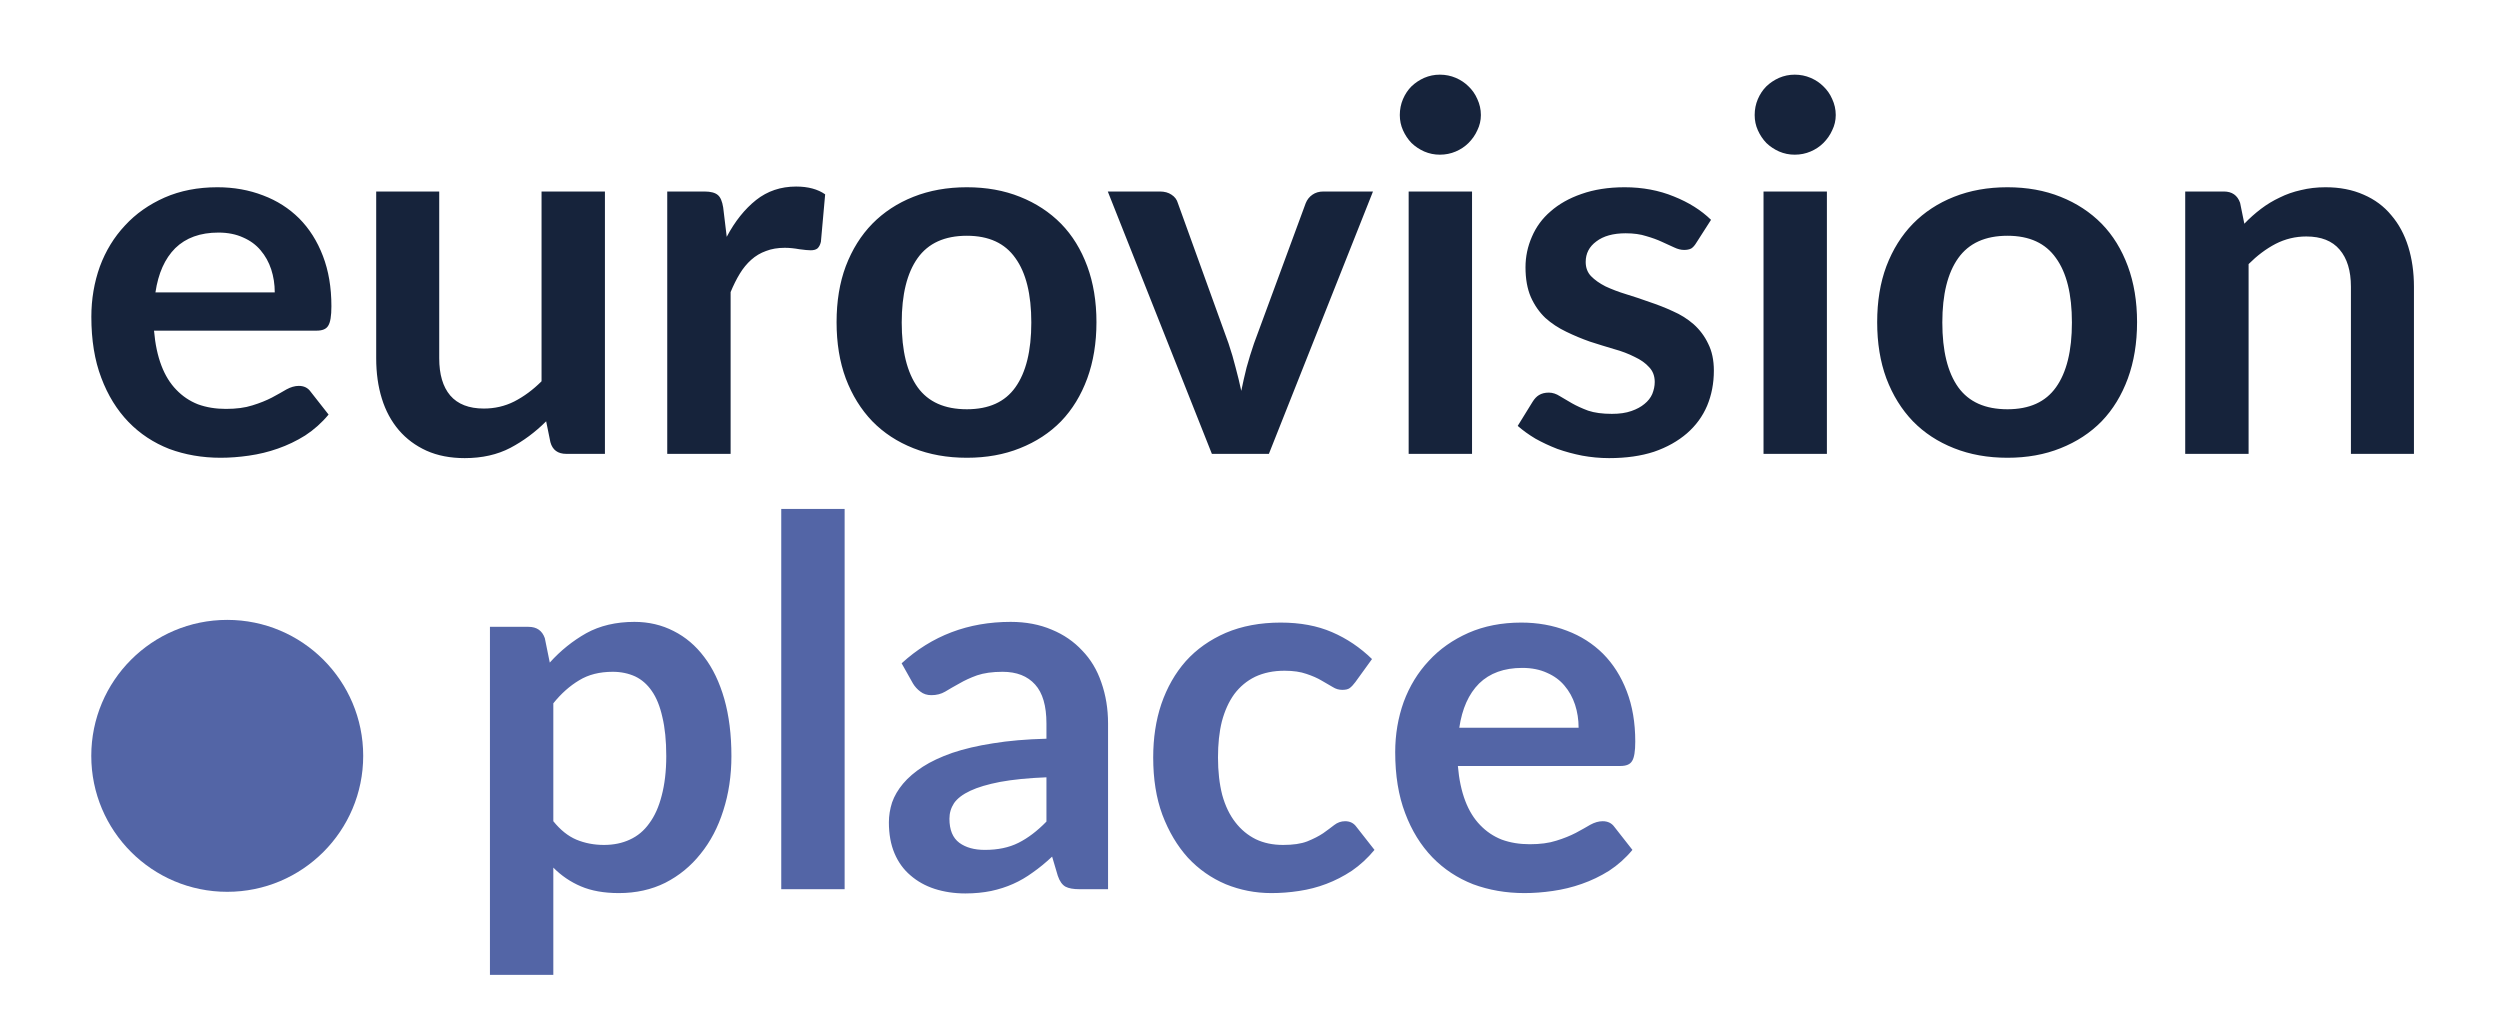
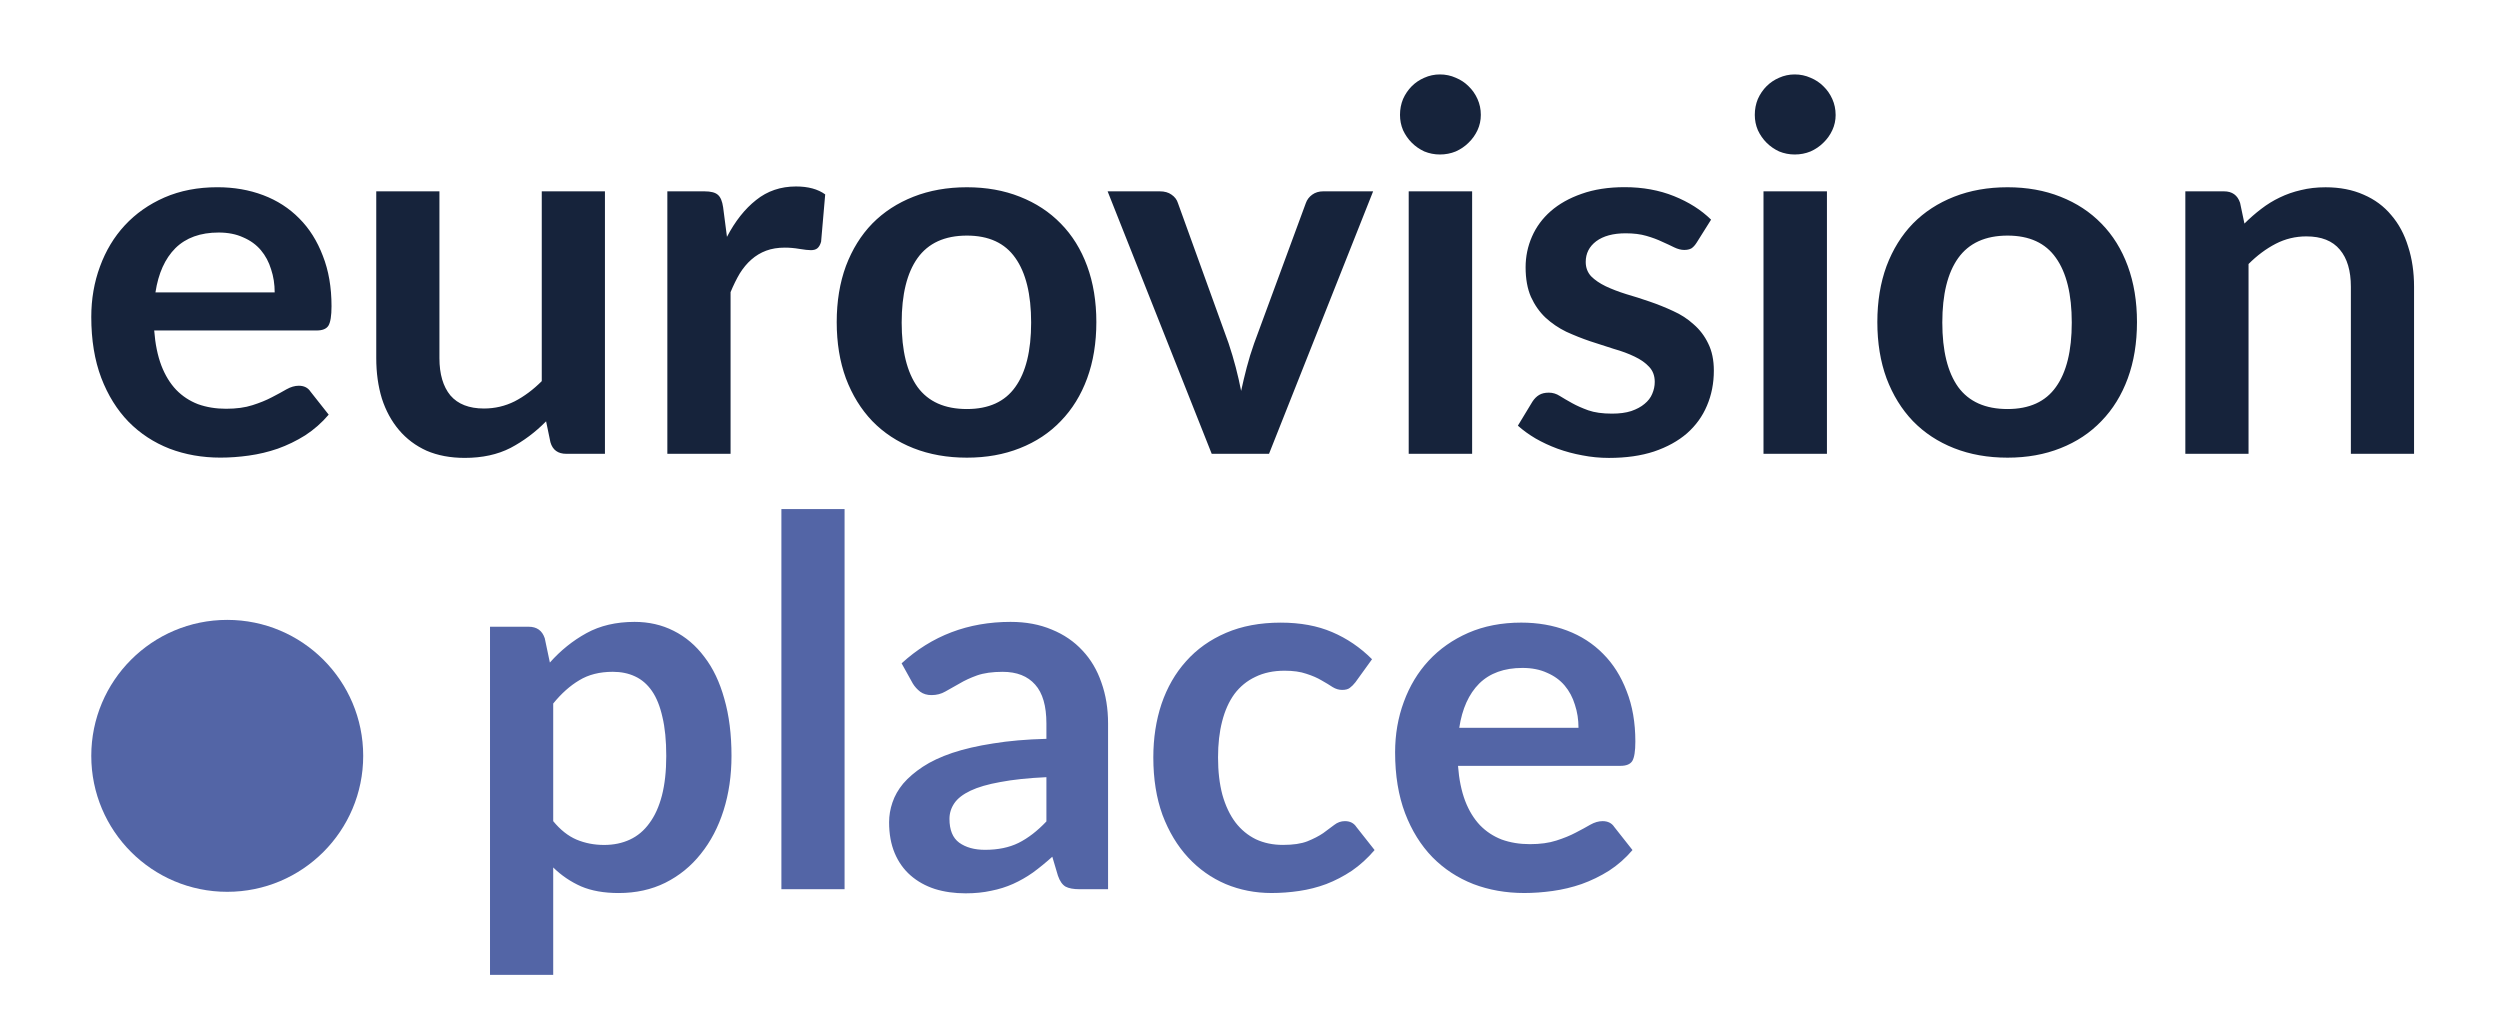
<svg xmlns="http://www.w3.org/2000/svg" width="110.325mm" height="45.664mm" viewBox="0 0 110.325 45.664" version="1.1" id="svg1">
  <defs id="defs1" />
  <g id="layer1" transform="translate(0,-0.3653136)">
    <rect style="fill:none;stroke-width:0.268" id="rect1" width="110.325" height="45.664" x="0" y="0.365" />
-     <text xml:space="preserve" style="font-style:normal;font-variant:normal;font-weight:bold;font-stretch:normal;font-size:22.578px;font-family:Lato;-inkscape-font-specification:'Lato Bold';display:inline;fill:#16233b;fill-opacity:1;stroke-width:0.265" x="3.283" y="20.392" id="text1">
-       <tspan id="tspan1" style="fill:#16233b;fill-opacity:1;stroke-width:0.265" x="3.283" y="20.392">eurovision</tspan>
-     </text>
+     <path d="m 12.122,13.268 q 0,-0.542 -0.158,-1.016 -0.147,-0.485 -0.452,-0.847 -0.305,-0.361 -0.779,-0.564 -0.463,-0.214 -1.084,-0.214 -1.208,0 -1.908,0.689 -0.689,0.689 -0.881,1.953 z m -5.317,1.682 q 0.068,0.892 0.316,1.547 0.248,0.643 0.655,1.072 0.406,0.418 0.96,0.632 0.564,0.203 1.242,0.203 0.677,0 1.163,-0.158 0.497,-0.158 0.858,-0.35 0.373,-0.192 0.643,-0.35 0.282,-0.158 0.542,-0.158 0.35,0 0.519,0.26 l 0.802,1.016 q -0.463,0.542 -1.039,0.914 -0.576,0.361 -1.208,0.587 -0.621,0.214 -1.276,0.305 -0.643,0.09 -1.253,0.09 -1.208,0 -2.246,-0.395 Q 6.444,19.759 5.676,18.981 4.908,18.19 4.468,17.039 4.028,15.876 4.028,14.352 q 0,-1.185 0.384,-2.224 0.384,-1.05 1.095,-1.818 0.722,-0.779 1.75,-1.23 1.039,-0.452 2.337,-0.452 1.095,0 2.021,0.35 0.926,0.35 1.592,1.027 0.666,0.666 1.039,1.648 0.384,0.971 0.384,2.224 0,0.632 -0.135,0.858 -0.135,0.214 -0.519,0.214 z M 26.696,8.809 V 20.392 h -1.705 q -0.553,0 -0.7,-0.508 l -0.192,-0.926 q -0.711,0.722 -1.569,1.174 -0.858,0.44 -2.021,0.44 -0.948,0 -1.682,-0.316 -0.722,-0.327 -1.219,-0.914 -0.497,-0.587 -0.756,-1.389 -0.248,-0.813 -0.248,-1.784 V 8.809 h 2.788 v 7.36 q 0,1.061 0.485,1.648 0.497,0.576 1.479,0.576 0.722,0 1.355,-0.316 0.632,-0.327 1.197,-0.892 V 8.809 Z m 5.385,2.009 q 0.542,-1.039 1.287,-1.626 0.745,-0.598 1.761,-0.598 0.802,0 1.287,0.35 l -0.181,2.088 q -0.056,0.203 -0.169,0.294 -0.102,0.079 -0.282,0.079 -0.169,0 -0.508,-0.056 -0.327,-0.056 -0.643,-0.056 -0.463,0 -0.824,0.135 -0.361,0.135 -0.655,0.395 -0.282,0.248 -0.508,0.61 -0.214,0.361 -0.406,0.824 v 7.135 H 29.45 V 8.809 h 1.637 q 0.429,0 0.598,0.158 0.169,0.147 0.226,0.542 z M 42.67,8.629 q 1.287,0 2.337,0.418 1.061,0.418 1.806,1.185 0.756,0.768 1.163,1.874 0.406,1.106 0.406,2.472 0,1.377 -0.406,2.484 -0.406,1.106 -1.163,1.885 -0.745,0.779 -1.806,1.197 -1.05,0.418 -2.337,0.418 -1.298,0 -2.359,-0.418 -1.061,-0.418 -1.818,-1.197 -0.745,-0.779 -1.163,-1.885 -0.406,-1.106 -0.406,-2.484 0,-1.366 0.406,-2.472 0.418,-1.106 1.163,-1.874 0.756,-0.768 1.818,-1.185 1.061,-0.418 2.359,-0.418 z m 0,9.787 q 1.445,0 2.134,-0.971 0.7,-0.971 0.7,-2.845 0,-1.874 -0.7,-2.856 -0.689,-0.982 -2.134,-0.982 -1.468,0 -2.179,0.993 -0.7,0.982 -0.7,2.845 0,1.863 0.7,2.845 0.711,0.971 2.179,0.971 z M 60.596,8.809 56.002,20.392 H 53.473 L 48.879,8.809 h 2.303 q 0.316,0 0.519,0.147 0.214,0.147 0.282,0.373 L 54.218,15.515 q 0.181,0.542 0.316,1.061 0.135,0.519 0.237,1.039 0.113,-0.519 0.248,-1.039 0.135,-0.519 0.327,-1.061 l 2.28,-6.186 q 0.079,-0.226 0.282,-0.373 0.203,-0.147 0.485,-0.147 z m 4.369,0 V 20.392 H 62.166 V 8.809 Z m 0.384,-3.375 q 0,0.361 -0.147,0.677 -0.147,0.316 -0.395,0.553 -0.237,0.237 -0.564,0.384 -0.327,0.135 -0.7,0.135 -0.361,0 -0.689,-0.135 -0.316,-0.147 -0.553,-0.384 -0.237,-0.237 -0.384,-0.553 -0.135,-0.316 -0.135,-0.677 0,-0.373 0.135,-0.7 0.147,-0.327 0.384,-0.564 0.237,-0.237 0.553,-0.373 0.327,-0.147 0.689,-0.147 0.373,0 0.7,0.147 0.327,0.135 0.564,0.373 0.248,0.237 0.395,0.564 0.147,0.327 0.147,0.7 z m 9.528,5.633 q -0.113,0.181 -0.237,0.26 -0.124,0.068 -0.316,0.068 -0.203,0 -0.44,-0.113 -0.226,-0.113 -0.531,-0.248 -0.305,-0.147 -0.7,-0.26 -0.384,-0.113 -0.914,-0.113 -0.824,0 -1.298,0.35 -0.463,0.35 -0.463,0.914 0,0.373 0.237,0.632 0.248,0.248 0.643,0.44 0.406,0.192 0.914,0.35 0.508,0.147 1.027,0.327 0.531,0.181 1.039,0.418 0.508,0.226 0.903,0.587 0.406,0.35 0.643,0.847 0.248,0.497 0.248,1.197 0,0.835 -0.305,1.547 -0.294,0.7 -0.881,1.219 -0.587,0.508 -1.456,0.802 -0.858,0.282 -1.987,0.282 -0.598,0 -1.174,-0.113 -0.564,-0.102 -1.095,-0.294 -0.519,-0.192 -0.971,-0.452 -0.44,-0.26 -0.779,-0.564 l 0.643,-1.061 q 0.124,-0.192 0.294,-0.294 0.169,-0.102 0.429,-0.102 0.26,0 0.485,0.147 0.237,0.147 0.542,0.316 0.305,0.169 0.711,0.316 0.418,0.147 1.05,0.147 0.497,0 0.847,-0.113 0.361,-0.124 0.587,-0.316 0.237,-0.192 0.339,-0.44 0.113,-0.26 0.113,-0.531 0,-0.406 -0.248,-0.666 -0.237,-0.26 -0.643,-0.452 -0.395,-0.192 -0.914,-0.339 -0.508,-0.158 -1.05,-0.339 -0.531,-0.181 -1.05,-0.418 -0.508,-0.248 -0.914,-0.621 -0.395,-0.373 -0.643,-0.914 -0.237,-0.542 -0.237,-1.31 0,-0.711 0.282,-1.355 0.282,-0.643 0.824,-1.118 0.553,-0.485 1.366,-0.768 0.824,-0.294 1.897,-0.294 1.197,0 2.179,0.395 0.982,0.395 1.637,1.039 z m 5.746,-2.258 V 20.392 H 77.823 V 8.809 Z m 0.384,-3.375 q 0,0.361 -0.147,0.677 -0.147,0.316 -0.395,0.553 -0.237,0.237 -0.564,0.384 -0.327,0.135 -0.7,0.135 -0.361,0 -0.689,-0.135 Q 78.196,6.901 77.959,6.664 77.722,6.427 77.575,6.111 77.439,5.795 77.439,5.434 q 0,-0.373 0.135,-0.7 0.147,-0.327 0.384,-0.564 0.237,-0.237 0.553,-0.373 0.327,-0.147 0.689,-0.147 0.373,0 0.7,0.147 0.327,0.135 0.564,0.373 0.248,0.237 0.395,0.564 0.147,0.327 0.147,0.7 z m 7.586,3.195 q 1.287,0 2.337,0.418 1.061,0.418 1.806,1.185 0.756,0.768 1.163,1.874 0.406,1.106 0.406,2.472 0,1.377 -0.406,2.484 -0.406,1.106 -1.163,1.885 -0.745,0.779 -1.806,1.197 -1.05,0.418 -2.337,0.418 -1.298,0 -2.359,-0.418 -1.061,-0.418 -1.818,-1.197 -0.745,-0.779 -1.163,-1.885 -0.406,-1.106 -0.406,-2.484 0,-1.366 0.406,-2.472 0.418,-1.106 1.163,-1.874 0.756,-0.768 1.818,-1.185 1.061,-0.418 2.359,-0.418 z m 0,9.787 q 1.445,0 2.134,-0.971 0.7,-0.971 0.7,-2.845 0,-1.874 -0.7,-2.856 -0.689,-0.982 -2.134,-0.982 -1.468,0 -2.179,0.993 -0.7,0.982 -0.7,2.845 0,1.863 0.7,2.845 0.711,0.971 2.179,0.971 z m 10.454,-8.184 q 0.35,-0.35 0.734,-0.643 0.395,-0.305 0.824,-0.508 0.44,-0.214 0.937,-0.327 0.497,-0.124 1.084,-0.124 0.948,0 1.682,0.327 0.734,0.316 1.219,0.903 0.497,0.576 0.745,1.389 0.26,0.802 0.26,1.772 v 7.372 h -2.788 v -7.372 q 0,-1.061 -0.485,-1.637 -0.485,-0.587 -1.479,-0.587 -0.722,0 -1.355,0.327 -0.632,0.327 -1.197,0.892 v 8.376 H 96.439 V 8.809 h 1.705 q 0.542,0 0.711,0.508 z" id="text1" style="font-weight:bold;font-size:22.578px;font-family:Lato;-inkscape-font-specification:'Lato Bold';fill:#16233b;stroke-width:0.265" aria-label="eurovision" />
    <circle style="display:inline;fill:#5365a6;fill-opacity:1;stroke-width:0.265" id="path1" cx="10.028" cy="33.721" r="6" />
-     <text xml:space="preserve" style="font-style:normal;font-variant:normal;font-weight:bold;font-stretch:normal;font-size:22.578px;font-family:Lato;-inkscape-font-specification:'Lato Bold';display:inline;fill:#16233b;fill-opacity:1;stroke-width:0.265" x="20.247" y="39.606" id="text1-9">
-       <tspan id="tspan1-0" style="fill:#5365a6;fill-opacity:1;stroke-width:0.265" x="20.247" y="39.606">place</tspan>
-     </text>
+     <path style="font-weight:bold;font-size:22.578px;font-family:Lato;-inkscape-font-specification:'Lato Bold';fill:#5365a6;stroke-width:0.265" d="m 24.413,36.603 q 0.474,0.576 1.027,0.813 0.564,0.237 1.219,0.237 0.632,0 1.14,-0.237 0.508,-0.237 0.858,-0.722 0.361,-0.485 0.553,-1.219 0.192,-0.745 0.192,-1.75 0,-1.016 -0.169,-1.716 -0.158,-0.711 -0.463,-1.151 -0.305,-0.44 -0.745,-0.643 -0.429,-0.203 -0.982,-0.203 -0.869,0 -1.479,0.373 -0.61,0.361 -1.151,1.027 z m -0.147,-6.999 q 0.711,-0.802 1.614,-1.298 0.903,-0.497 2.122,-0.497 0.948,0 1.727,0.395 0.79,0.395 1.355,1.151 0.576,0.745 0.881,1.851 0.316,1.095 0.316,2.517 0,1.298 -0.35,2.405 -0.35,1.106 -1.005,1.919 -0.643,0.813 -1.569,1.276 -0.914,0.452 -2.055,0.452 -0.971,0 -1.659,-0.294 -0.689,-0.305 -1.23,-0.835 v 4.741 H 21.624 V 28.023 h 1.705 q 0.542,0 0.711,0.508 z m 13.005,-6.773 V 39.606 H 34.483 V 22.83 Z m 8.907,11.831 q -1.208,0.056 -2.032,0.214 -0.824,0.147 -1.321,0.384 -0.497,0.237 -0.711,0.553 -0.214,0.316 -0.214,0.689 0,0.734 0.429,1.05 0.44,0.316 1.14,0.316 0.858,0 1.479,-0.305 0.632,-0.316 1.23,-0.948 z m -6.39,-5.024 q 1.998,-1.829 4.809,-1.829 1.016,0 1.818,0.339 0.802,0.327 1.355,0.926 0.553,0.587 0.835,1.411 0.294,0.824 0.294,1.806 v 7.315 h -1.264 q -0.395,0 -0.61,-0.113 -0.214,-0.124 -0.339,-0.485 l -0.248,-0.835 q -0.44,0.395 -0.858,0.7 -0.418,0.294 -0.869,0.497 -0.452,0.203 -0.971,0.305 -0.508,0.113 -1.129,0.113 -0.734,0 -1.355,-0.192 -0.621,-0.203 -1.072,-0.598 -0.452,-0.395 -0.7,-0.982 -0.248,-0.587 -0.248,-1.366 0,-0.44 0.147,-0.869 0.147,-0.44 0.474,-0.835 0.339,-0.395 0.869,-0.745 0.531,-0.35 1.298,-0.61 0.779,-0.26 1.806,-0.418 1.027,-0.169 2.348,-0.203 v -0.677 q 0,-1.163 -0.497,-1.716 -0.497,-0.564 -1.434,-0.564 -0.677,0 -1.129,0.158 -0.44,0.158 -0.779,0.361 -0.339,0.192 -0.621,0.35 -0.271,0.158 -0.61,0.158 -0.294,0 -0.497,-0.147 -0.203,-0.158 -0.327,-0.361 z m 20.027,0.835 q -0.124,0.158 -0.248,0.248 -0.113,0.09 -0.339,0.09 -0.214,0 -0.418,-0.124 -0.203,-0.135 -0.485,-0.294 -0.282,-0.169 -0.677,-0.294 -0.384,-0.135 -0.96,-0.135 -0.734,0 -1.287,0.271 -0.553,0.26 -0.926,0.756 -0.361,0.497 -0.542,1.208 -0.181,0.7 -0.181,1.592 0,0.926 0.192,1.648 0.203,0.722 0.576,1.219 0.373,0.485 0.903,0.745 0.531,0.248 1.197,0.248 0.666,0 1.072,-0.158 0.418,-0.169 0.7,-0.361 0.282,-0.203 0.485,-0.361 0.214,-0.169 0.474,-0.169 0.339,0 0.508,0.26 l 0.802,1.016 q -0.463,0.542 -1.005,0.914 -0.542,0.361 -1.129,0.587 -0.576,0.214 -1.197,0.305 -0.61,0.09 -1.219,0.09 -1.072,0 -2.021,-0.395 -0.948,-0.406 -1.659,-1.174 -0.711,-0.768 -1.129,-1.874 -0.406,-1.118 -0.406,-2.54 0,-1.276 0.361,-2.359 0.373,-1.095 1.084,-1.885 0.711,-0.802 1.761,-1.253 1.05,-0.452 2.416,-0.452 1.298,0 2.269,0.418 0.982,0.418 1.761,1.197 z m 9.844,2.009 q 0,-0.542 -0.158,-1.016 -0.147,-0.485 -0.452,-0.847 -0.305,-0.361 -0.779,-0.564 -0.463,-0.214 -1.084,-0.214 -1.208,0 -1.908,0.689 -0.689,0.689 -0.881,1.953 z m -5.317,1.682 q 0.068,0.892 0.316,1.547 0.248,0.643 0.655,1.072 0.406,0.418 0.96,0.632 0.564,0.203 1.242,0.203 0.677,0 1.163,-0.158 0.497,-0.158 0.858,-0.35 0.373,-0.192 0.643,-0.35 0.282,-0.158 0.542,-0.158 0.35,0 0.519,0.26 l 0.802,1.016 q -0.463,0.542 -1.039,0.914 -0.576,0.361 -1.208,0.587 -0.621,0.214 -1.276,0.305 -0.643,0.09 -1.253,0.09 -1.208,0 -2.246,-0.395 -1.039,-0.406 -1.806,-1.185 -0.768,-0.79 -1.208,-1.942 -0.44,-1.163 -0.44,-2.687 0,-1.185 0.384,-2.224 0.384,-1.05 1.095,-1.818 0.722,-0.779 1.75,-1.23 1.039,-0.452 2.337,-0.452 1.095,0 2.021,0.35 0.926,0.35 1.592,1.027 0.666,0.666 1.039,1.648 0.384,0.971 0.384,2.224 0,0.632 -0.135,0.858 -0.135,0.214 -0.519,0.214 z" id="text1-9" aria-label="place" />
  </g>
</svg>
